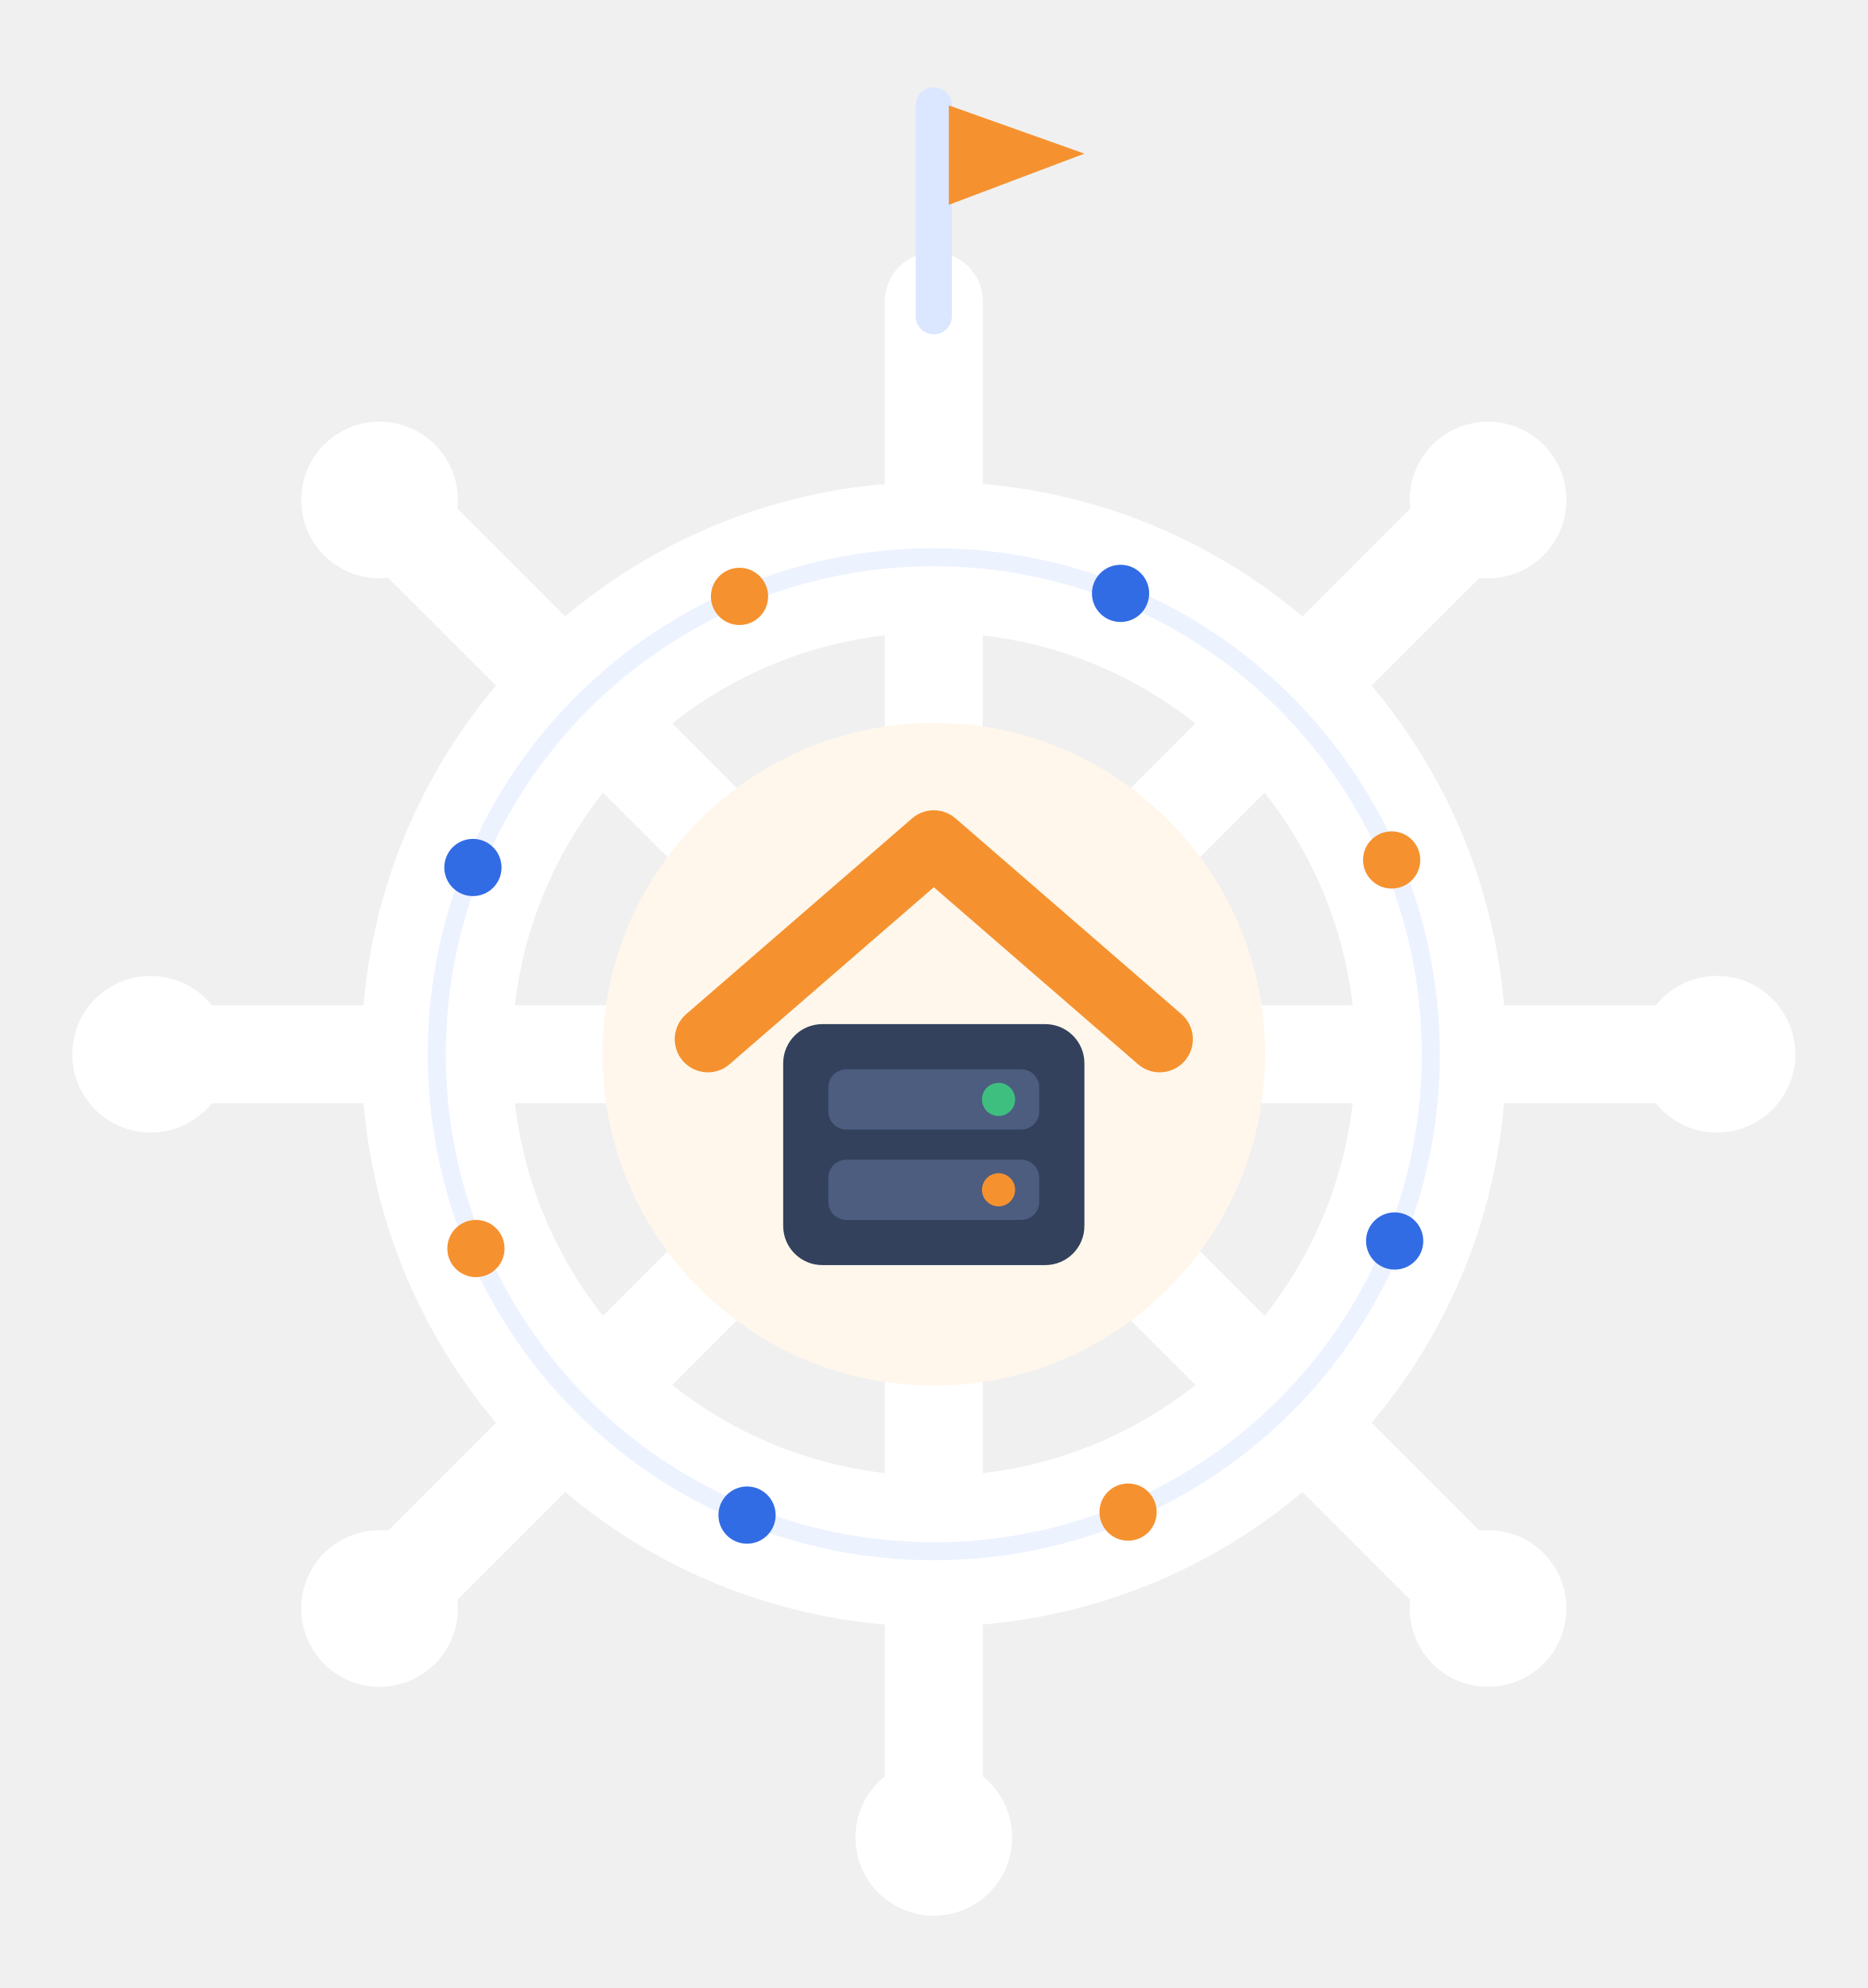
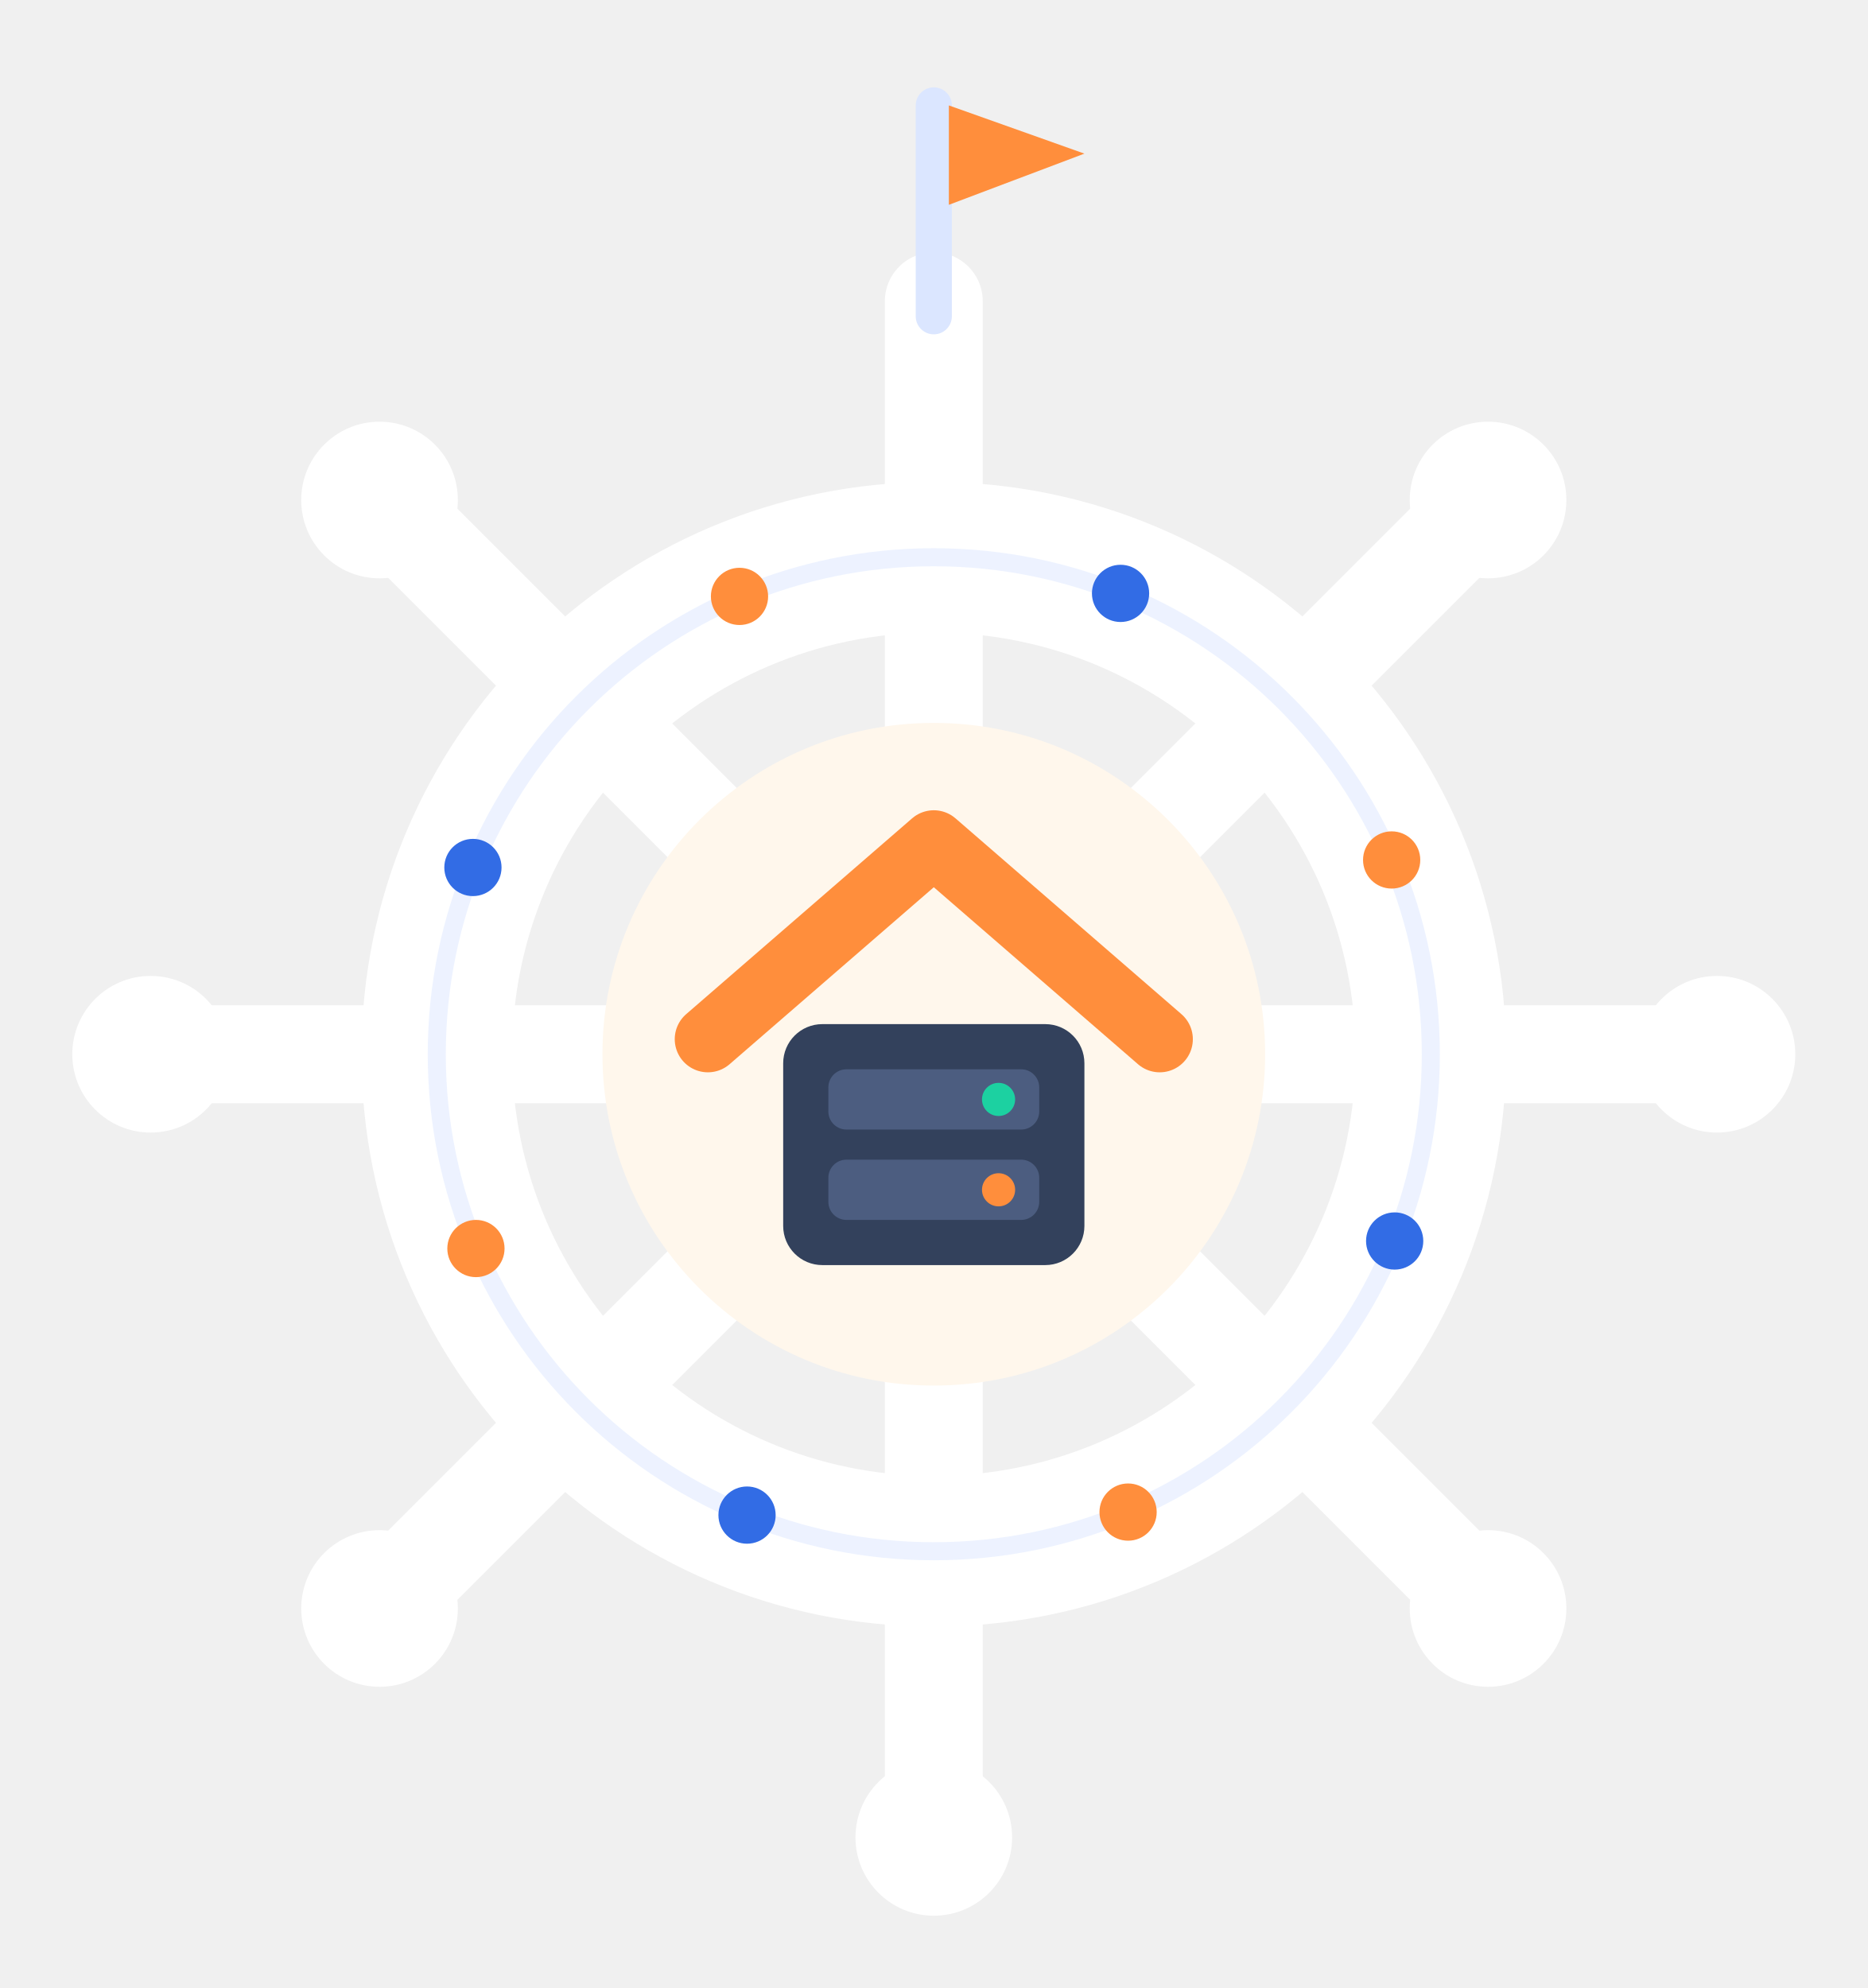
<svg xmlns="http://www.w3.org/2000/svg" viewBox="-2 -10 124 132" role="img" aria-label="HelmYard">
  <g stroke="#ffffff" stroke-width="6.5" stroke-linecap="round">
    <line x1="60.0" y1="47.0" x2="60.0" y2="10.0" />
    <line x1="69.2" y1="50.8" x2="95.4" y2="24.6" />
    <line x1="73.0" y1="60.0" x2="110.0" y2="60.0" />
    <line x1="69.2" y1="69.2" x2="95.4" y2="95.4" />
    <line x1="60.0" y1="73.0" x2="60.0" y2="110.0" />
    <line x1="50.8" y1="69.2" x2="24.6" y2="95.4" />
    <line x1="47.0" y1="60.0" x2="10.0" y2="60.0" />
    <line x1="50.8" y1="50.8" x2="24.6" y2="24.6" />
  </g>
  <g fill="#ffffff">
    <circle cx="96.8" cy="23.2" r="5.2" />
    <circle cx="112.0" cy="60.0" r="5.2" />
    <circle cx="96.8" cy="96.8" r="5.2" />
    <circle cx="60.0" cy="112.0" r="5.2" />
    <circle cx="23.2" cy="96.8" r="5.2" />
    <circle cx="8.0" cy="60.0" r="5.2" />
    <circle cx="23.2" cy="23.2" r="5.2" />
  </g>
  <path d="M60.0 11.0V-3.0" stroke="#dbe6ff" stroke-width="2.4" stroke-linecap="round" />
-   <path d="M61.0 -3.0l9 3.2-9 3.4z" fill="#f5922f" />
+   <path d="M61.0 -3.0l9 3.2-9 3.4z" fill="#FF8E3C" />
  <circle cx="60" cy="60" r="33" fill="none" stroke="#ffffff" stroke-width="10" />
  <circle cx="60" cy="60" r="33" fill="none" stroke="#dbe6ff" stroke-width="1.2" opacity=".5" />
  <circle cx="72.4" cy="29.4" r="1.9" fill="#326ce5" />
-   <circle cx="90.4" cy="47.1" r="1.9" fill="#f5922f" />
+   <circle cx="90.4" cy="47.1" r="1.9" fill="#FF8E3C" />
  <circle cx="90.6" cy="72.4" r="1.9" fill="#326ce5" />
-   <circle cx="72.9" cy="90.4" r="1.9" fill="#f5922f" />
+   <circle cx="72.9" cy="90.4" r="1.9" fill="#FF8E3C" />
  <circle cx="47.6" cy="90.6" r="1.9" fill="#326ce5" />
-   <circle cx="29.6" cy="72.9" r="1.9" fill="#f5922f" />
+   <circle cx="29.6" cy="72.9" r="1.9" fill="#FF8E3C" />
  <circle cx="29.4" cy="47.6" r="1.9" fill="#326ce5" />
-   <circle cx="47.1" cy="29.6" r="1.9" fill="#f5922f" />
+   <circle cx="47.1" cy="29.6" r="1.9" fill="#FF8E3C" />
  <circle cx="60" cy="60" r="22" fill="#fff7ec" />
-   <path d="M45 59L60 46L75 59" fill="none" stroke="#f5922f" stroke-width="4.4" stroke-linecap="round" stroke-linejoin="round" />
+   <path d="M45 59L60 46L75 59" fill="none" stroke="#FF8E3C" stroke-width="4.4" stroke-linecap="round" stroke-linejoin="round" />
  <rect x="50" y="58" width="20" height="16" rx="2.6" fill="#33415c" />
  <rect x="53" y="61" width="14" height="4" rx="1.2" fill="#4c5d80" />
  <rect x="53" y="67" width="14" height="4" rx="1.2" fill="#4c5d80" />
-   <circle cx="64.3" cy="63" r="1.1" fill="#3fbf7f" />
-   <circle cx="64.3" cy="69" r="1.1" fill="#f5922f" />
+   <circle cx="64.3" cy="63" r="1.1" fill="#1CD1A1" />
+   <circle cx="64.3" cy="69" r="1.1" fill="#FF8E3C" />
</svg>
